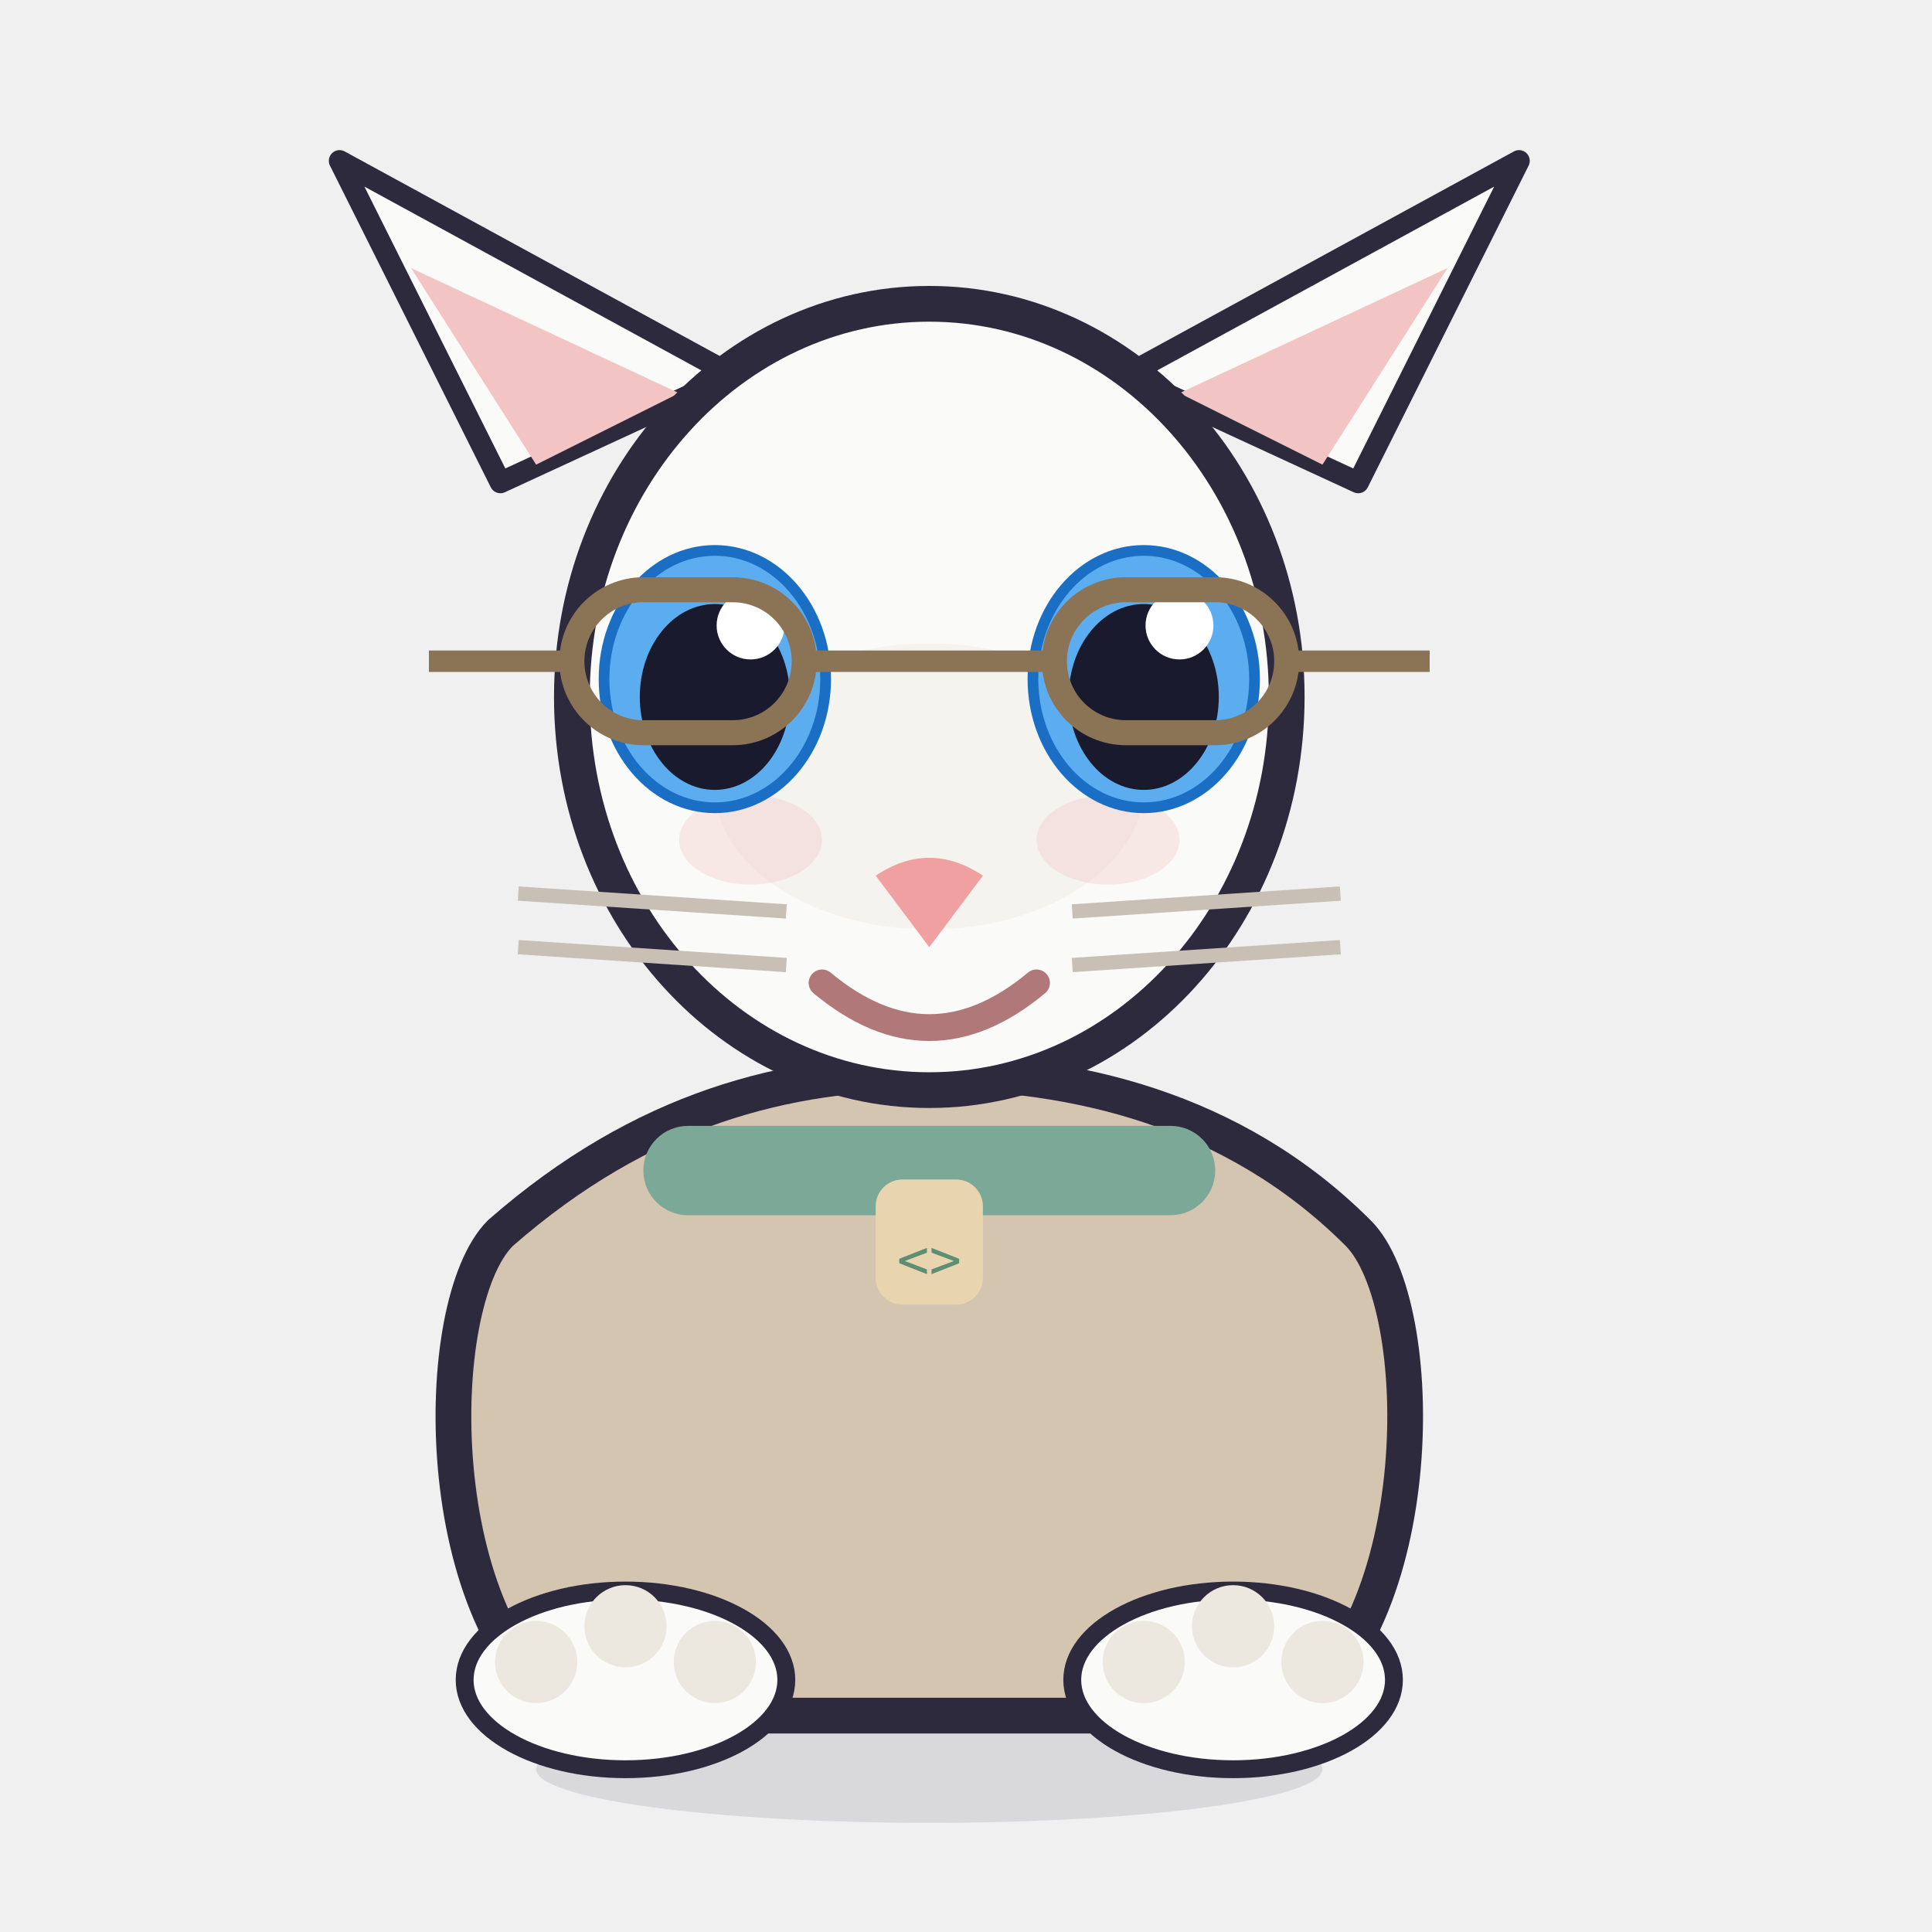
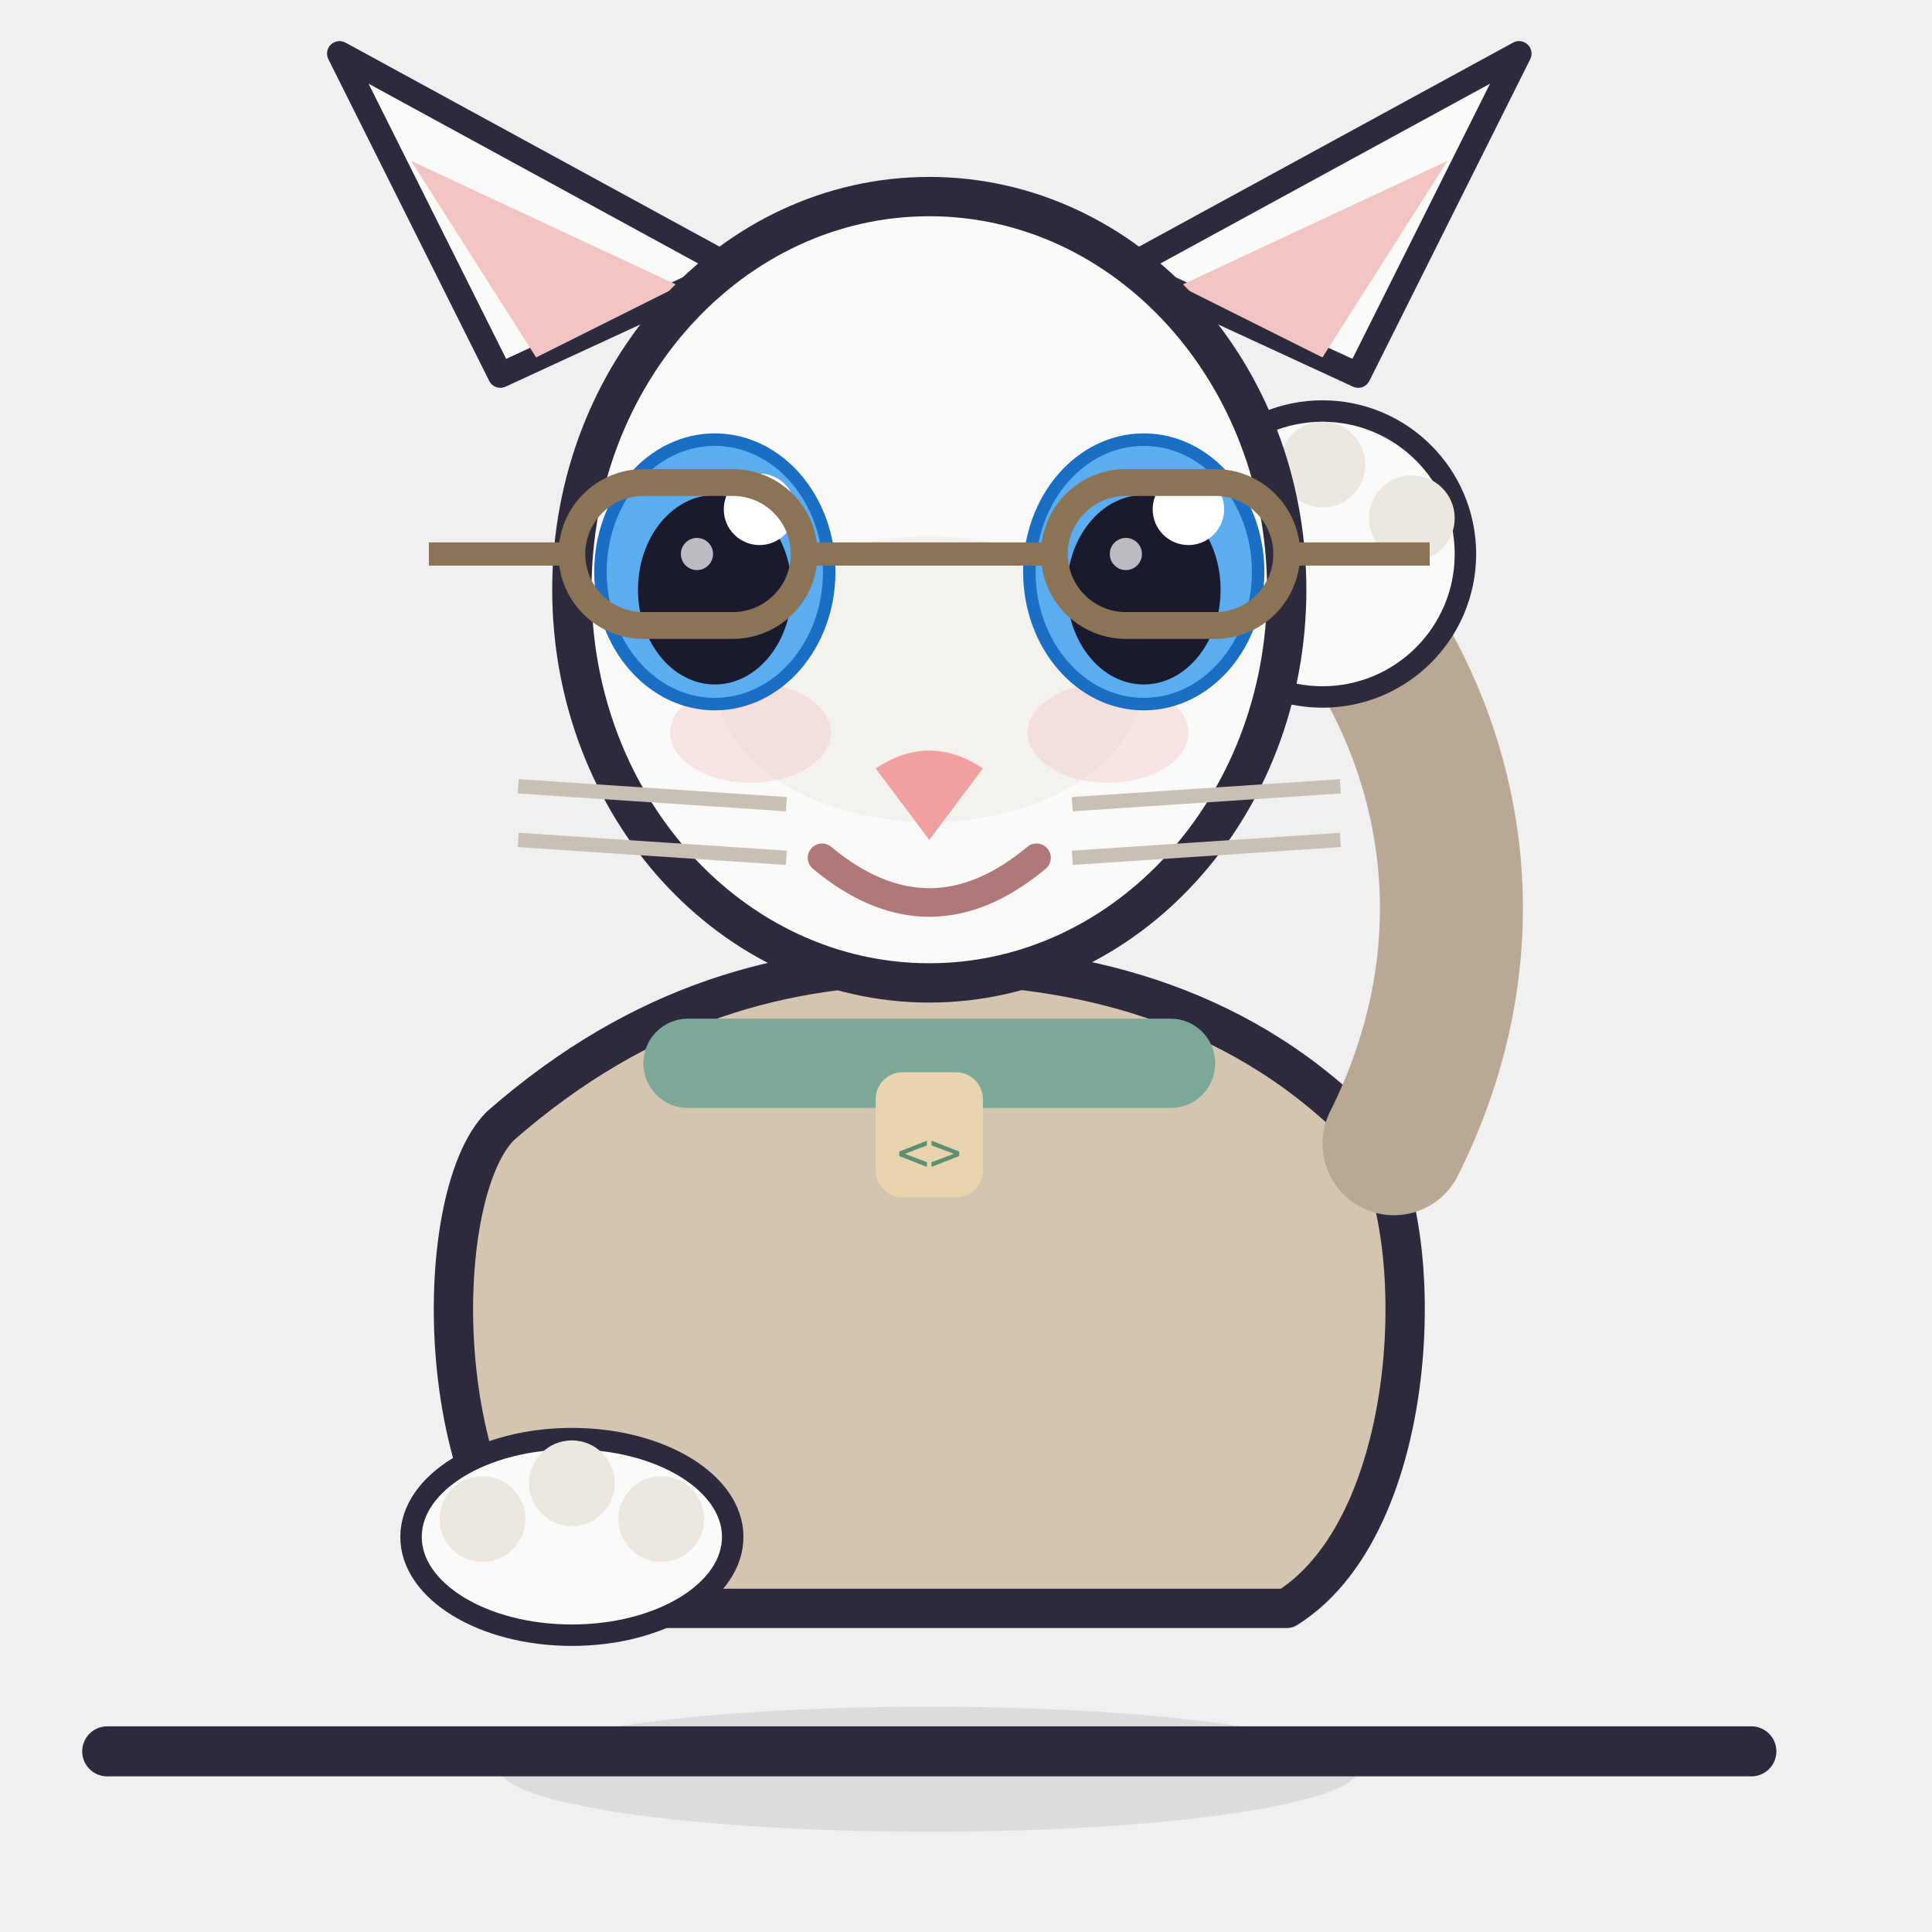
<svg xmlns="http://www.w3.org/2000/svg" viewBox="0 0 200 200" width="200" height="200" role="img" aria-label="Staff Casey style anchor">
  <g transform="scale(1.85) translate(2, 2)">
-     <ellipse cx="50" cy="97" rx="22" ry="3" fill="#2D2A3E" opacity="0.12" />
-     <path d="M26,67 C22,71 22,89 30,94 L70,94 C78,89 78,71 74,67 C67,60 58,58 50,58 C42,58 34,60 26,67 Z" fill="#D4C5B0" stroke="#2D2A3E" stroke-width="2" stroke-linejoin="round" />
-     <rect x="34" y="61" width="32" height="5" rx="2.5" fill="#7CA897" />
-     <rect x="47" y="64" width="6" height="7" rx="1.5" fill="#E8D5B0" />
-     <text x="50" y="69.5" text-anchor="middle" font-family="monospace" font-size="3" fill="#5E8F72">&lt;&gt;</text>
-     <ellipse cx="33" cy="92" rx="9" ry="5" fill="#FAFAF8" stroke="#2D2A3E" stroke-width="1" />
-     <circle cx="28" cy="91" r="2.3" fill="#EDE8DF" />
-     <circle cx="33" cy="89" r="2.3" fill="#EDE8DF" />
-     <circle cx="38" cy="91" r="2.3" fill="#EDE8DF" />
-     <ellipse cx="67" cy="92" rx="9" ry="5" fill="#FAFAF8" stroke="#2D2A3E" stroke-width="1" />
-     <circle cx="62" cy="91" r="2.3" fill="#EDE8DF" />
-     <circle cx="67" cy="89" r="2.3" fill="#EDE8DF" />
-     <circle cx="72" cy="91" r="2.3" fill="#EDE8DF" />
-     <g>
-       <path d="M26,25 L17,7 L39,19 Z" fill="#FAFAF8" stroke="#2D2A3E" stroke-width="1.2" stroke-linejoin="round" />
-       <path d="M28,24 L21,13 L36,20 Z" fill="#F2C4C4" />
-       <path d="M74,25 L83,7 L61,19 Z" fill="#FAFAF8" stroke="#2D2A3E" stroke-width="1.2" stroke-linejoin="round" />
-       <path d="M72,24 L79,13 L64,20 Z" fill="#F2C4C4" />
-       <ellipse cx="50" cy="37" rx="20" ry="22" fill="#FAFAF8" stroke="#2D2A3E" stroke-width="2" stroke-linejoin="round" />
-       <ellipse cx="50" cy="42" rx="12" ry="8" fill="#EDE8DF" opacity="0.4" />
-       <ellipse cx="40" cy="45" rx="4" ry="2.5" fill="#F2C4C4" opacity="0.35" />
-       <ellipse cx="60" cy="45" rx="4" ry="2.5" fill="#F2C4C4" opacity="0.35" />
-       <ellipse cx="38" cy="36" rx="6.2" ry="7.2" fill="#5BADF0" stroke="#1A6FC4" stroke-width="0.6" />
-       <ellipse cx="38" cy="37" rx="4.2" ry="5.2" fill="#1A1A2E" />
-       <circle cx="40" cy="33" r="1.9" fill="#FFFFFF" />
-       <ellipse cx="62" cy="36" rx="6.2" ry="7.2" fill="#5BADF0" stroke="#1A6FC4" stroke-width="0.6" />
-       <ellipse cx="62" cy="37" rx="4.2" ry="5.2" fill="#1A1A2E" />
-       <circle cx="64" cy="33" r="1.9" fill="#FFFFFF" />
-       <path d="M47,47 L50 51 L53,47 Q50,45 47,47 Z" fill="#F0A0A0" />
-       <path d="M44,53 Q50,58 56,53" stroke="#B07878" stroke-width="1.5" fill="none" stroke-linecap="round" />
-       <line x1="27" y1="48" x2="42" y2="49" stroke="#C8BFB5" stroke-width="0.8" />
-       <line x1="27" y1="51" x2="42" y2="52" stroke="#C8BFB5" stroke-width="0.8" />
-       <line x1="58" y1="49" x2="73" y2="48" stroke="#C8BFB5" stroke-width="0.8" />
-       <line x1="58" y1="52" x2="73" y2="51" stroke="#C8BFB5" stroke-width="0.8" />
-       <rect x="30" y="31" width="13" height="8" rx="4" fill="none" stroke="#8B7355" stroke-width="1.4" />
-       <rect x="57" y="31" width="13" height="8" rx="4" fill="none" stroke="#8B7355" stroke-width="1.4" />
-       <line x1="43" y1="35" x2="57" y2="35" stroke="#8B7355" stroke-width="1.2" />
-       <line x1="22" y1="35" x2="30" y2="35" stroke="#8B7355" stroke-width="1.2" />
-       <line x1="70" y1="35" x2="78" y2="35" stroke="#8B7355" stroke-width="1.2" />
+     <ellipse cx="50" cy="97" rx="24" ry="3.5" fill="#2D2A3E" opacity="0.1" />
+     <line x1="4" y1="96" x2="96" y2="96" stroke="#2D2A3E" stroke-width="2.8" stroke-linecap="round" />
+     <g transform="translate(0,-6)">
+       <path d="M26,67 C22,71 22,89 30,94 L70,94 C78,89 78,71 74,67 C67,60 58,58 50,58 C42,58 34,60 26,67 Z" fill="#D4C5B0" stroke="#2D2A3E" stroke-width="2.2" stroke-linejoin="round" />
+       <rect x="34" y="61" width="32" height="5" rx="2.5" fill="#7CA897" />
+       <rect x="47" y="64" width="6" height="7" rx="1.5" fill="#E8D5B0" />
+       <text x="50" y="69.5" text-anchor="middle" font-family="monospace" font-size="3" fill="#5E8F72">&lt;&gt;</text>
+       <ellipse cx="30" cy="90" rx="9" ry="5.5" fill="#FAFAF8" stroke="#2D2A3E" stroke-width="1.2" />
+       <circle cx="25" cy="89" r="2.4" fill="#EDE8DF" />
+       <circle cx="30" cy="87" r="2.4" fill="#EDE8DF" />
+       <circle cx="35" cy="89" r="2.4" fill="#EDE8DF" />
+       <path d="M76,68 C82,56 79,44 72,36" stroke="#B8A894" stroke-width="8" fill="none" stroke-linecap="round" />
+       <ellipse cx="72" cy="35" rx="8" ry="8" fill="#FAFAF8" stroke="#2D2A3E" stroke-width="1.2" />
+       <circle cx="67" cy="33" r="2.4" fill="#EDE8DF" />
+       <circle cx="72" cy="30" r="2.4" fill="#EDE8DF" />
+       <circle cx="77" cy="33" r="2.4" fill="#EDE8DF" />
+       <g>
+         <path d="M26,25 L17,7 L39,19 Z" fill="#FAFAF8" stroke="#2D2A3E" stroke-width="1.4" stroke-linejoin="round" />
+         <path d="M28,24 L21,13 L36,20 Z" fill="#F2C4C4" />
+         <path d="M74,25 L83,7 L61,19 Z" fill="#FAFAF8" stroke="#2D2A3E" stroke-width="1.4" stroke-linejoin="round" />
+         <path d="M72,24 L79,13 L64,20 Z" fill="#F2C4C4" />
+         <ellipse cx="50" cy="37" rx="20" ry="22" fill="#FAFAF8" stroke="#2D2A3E" stroke-width="2.2" stroke-linejoin="round" />
+         <ellipse cx="50" cy="42" rx="12" ry="8" fill="#EDE8DF" opacity="0.45" />
+         <ellipse cx="40" cy="45" rx="4.5" ry="2.8" fill="#F2C4C4" opacity="0.4" />
+         <ellipse cx="60" cy="45" rx="4.5" ry="2.8" fill="#F2C4C4" opacity="0.4" />
+         <ellipse cx="38" cy="36" rx="6.4" ry="7.4" fill="#5BADF0" stroke="#1A6FC4" stroke-width="0.7" />
+         <ellipse cx="38" cy="37" rx="4.3" ry="5.3" fill="#1A1A2E" />
+         <circle cx="40.5" cy="32.5" r="2" fill="#FFFFFF" />
+         <circle cx="37" cy="35" r="0.9" fill="#FFFFFF" opacity="0.7" />
+         <ellipse cx="62" cy="36" rx="6.4" ry="7.4" fill="#5BADF0" stroke="#1A6FC4" stroke-width="0.7" />
+         <ellipse cx="62" cy="37" rx="4.3" ry="5.3" fill="#1A1A2E" />
+         <circle cx="64.5" cy="32.5" r="2" fill="#FFFFFF" />
+         <circle cx="61" cy="35" r="0.9" fill="#FFFFFF" opacity="0.7" />
+         <path d="M47,47 L50 51 L53,47 Q50,45 47,47 Z" fill="#F0A0A0" />
+         <path d="M44,52 Q50,57 56,52" stroke="#B07878" stroke-width="1.6" fill="none" stroke-linecap="round" />
+         <line x1="27" y1="48" x2="42" y2="49" stroke="#C8BFB5" stroke-width="0.8" />
+         <line x1="27" y1="51" x2="42" y2="52" stroke="#C8BFB5" stroke-width="0.8" />
+         <line x1="58" y1="49" x2="73" y2="48" stroke="#C8BFB5" stroke-width="0.8" />
+         <line x1="58" y1="52" x2="73" y2="51" stroke="#C8BFB5" stroke-width="0.8" />
+         <rect x="30" y="31" width="13" height="8" rx="4" fill="none" stroke="#8B7355" stroke-width="1.5" />
+         <rect x="57" y="31" width="13" height="8" rx="4" fill="none" stroke="#8B7355" stroke-width="1.5" />
+         <line x1="43" y1="35" x2="57" y2="35" stroke="#8B7355" stroke-width="1.3" />
+         <line x1="22" y1="35" x2="30" y2="35" stroke="#8B7355" stroke-width="1.3" />
+         <line x1="70" y1="35" x2="78" y2="35" stroke="#8B7355" stroke-width="1.3" />
+       </g>
    </g>
  </g>
</svg>
